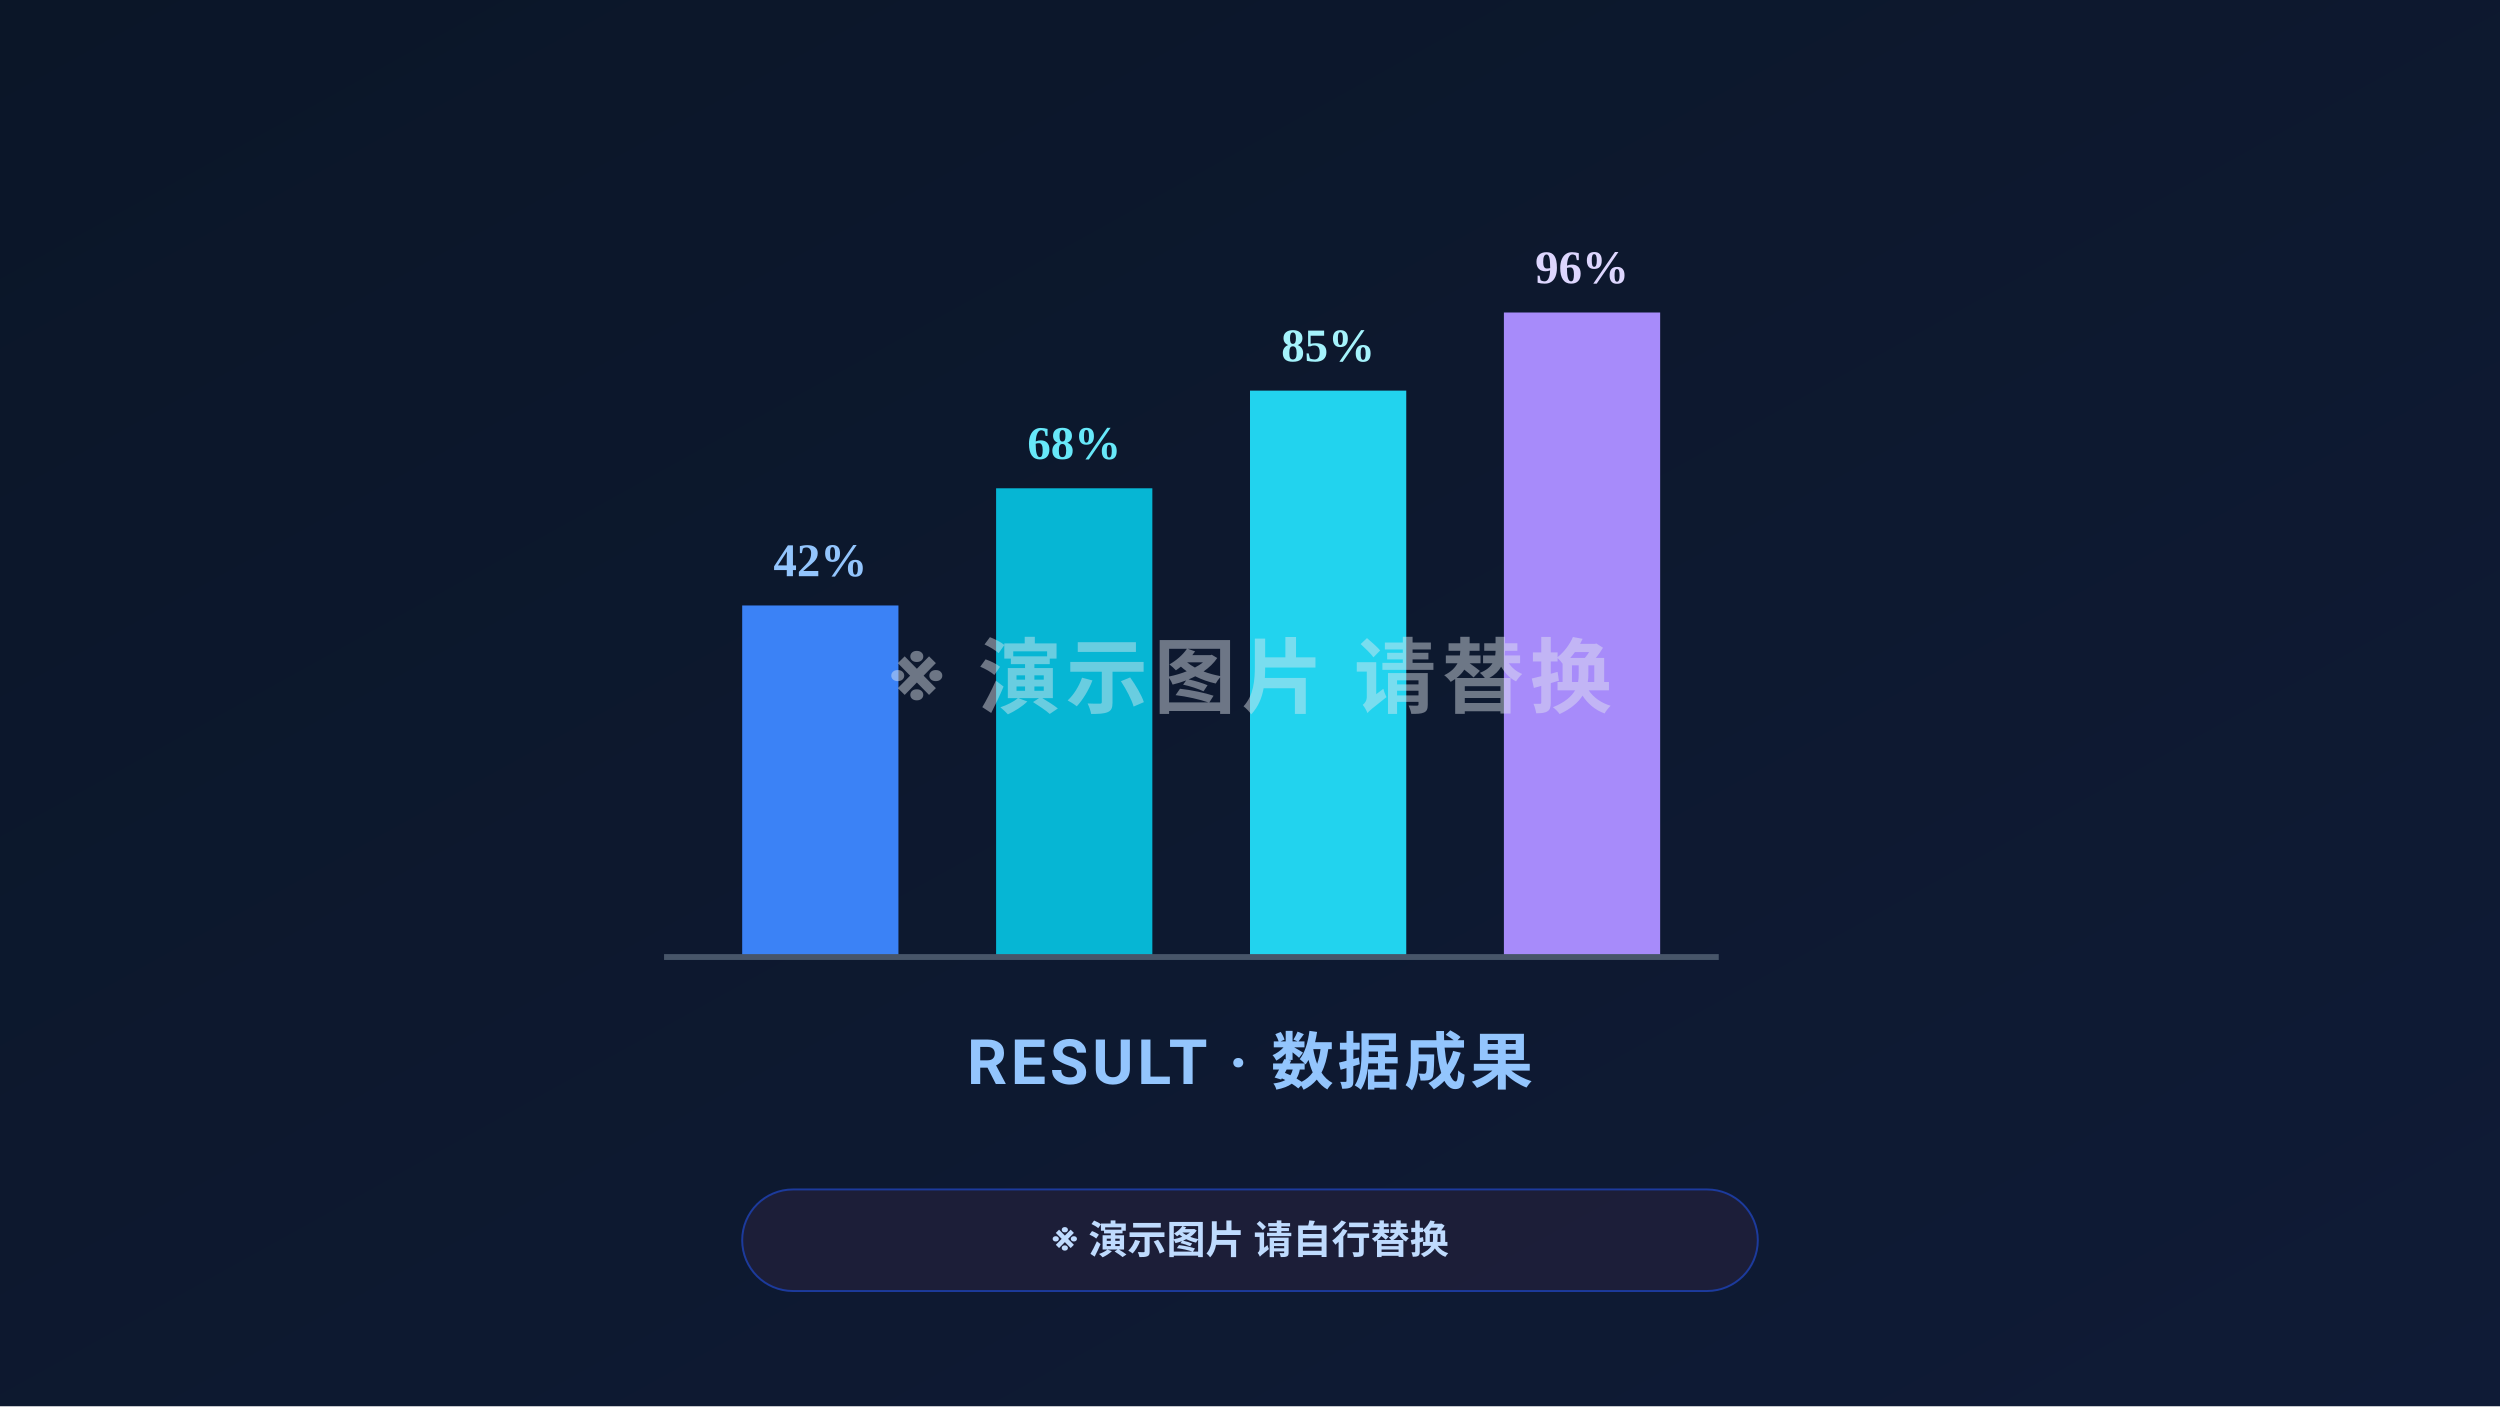
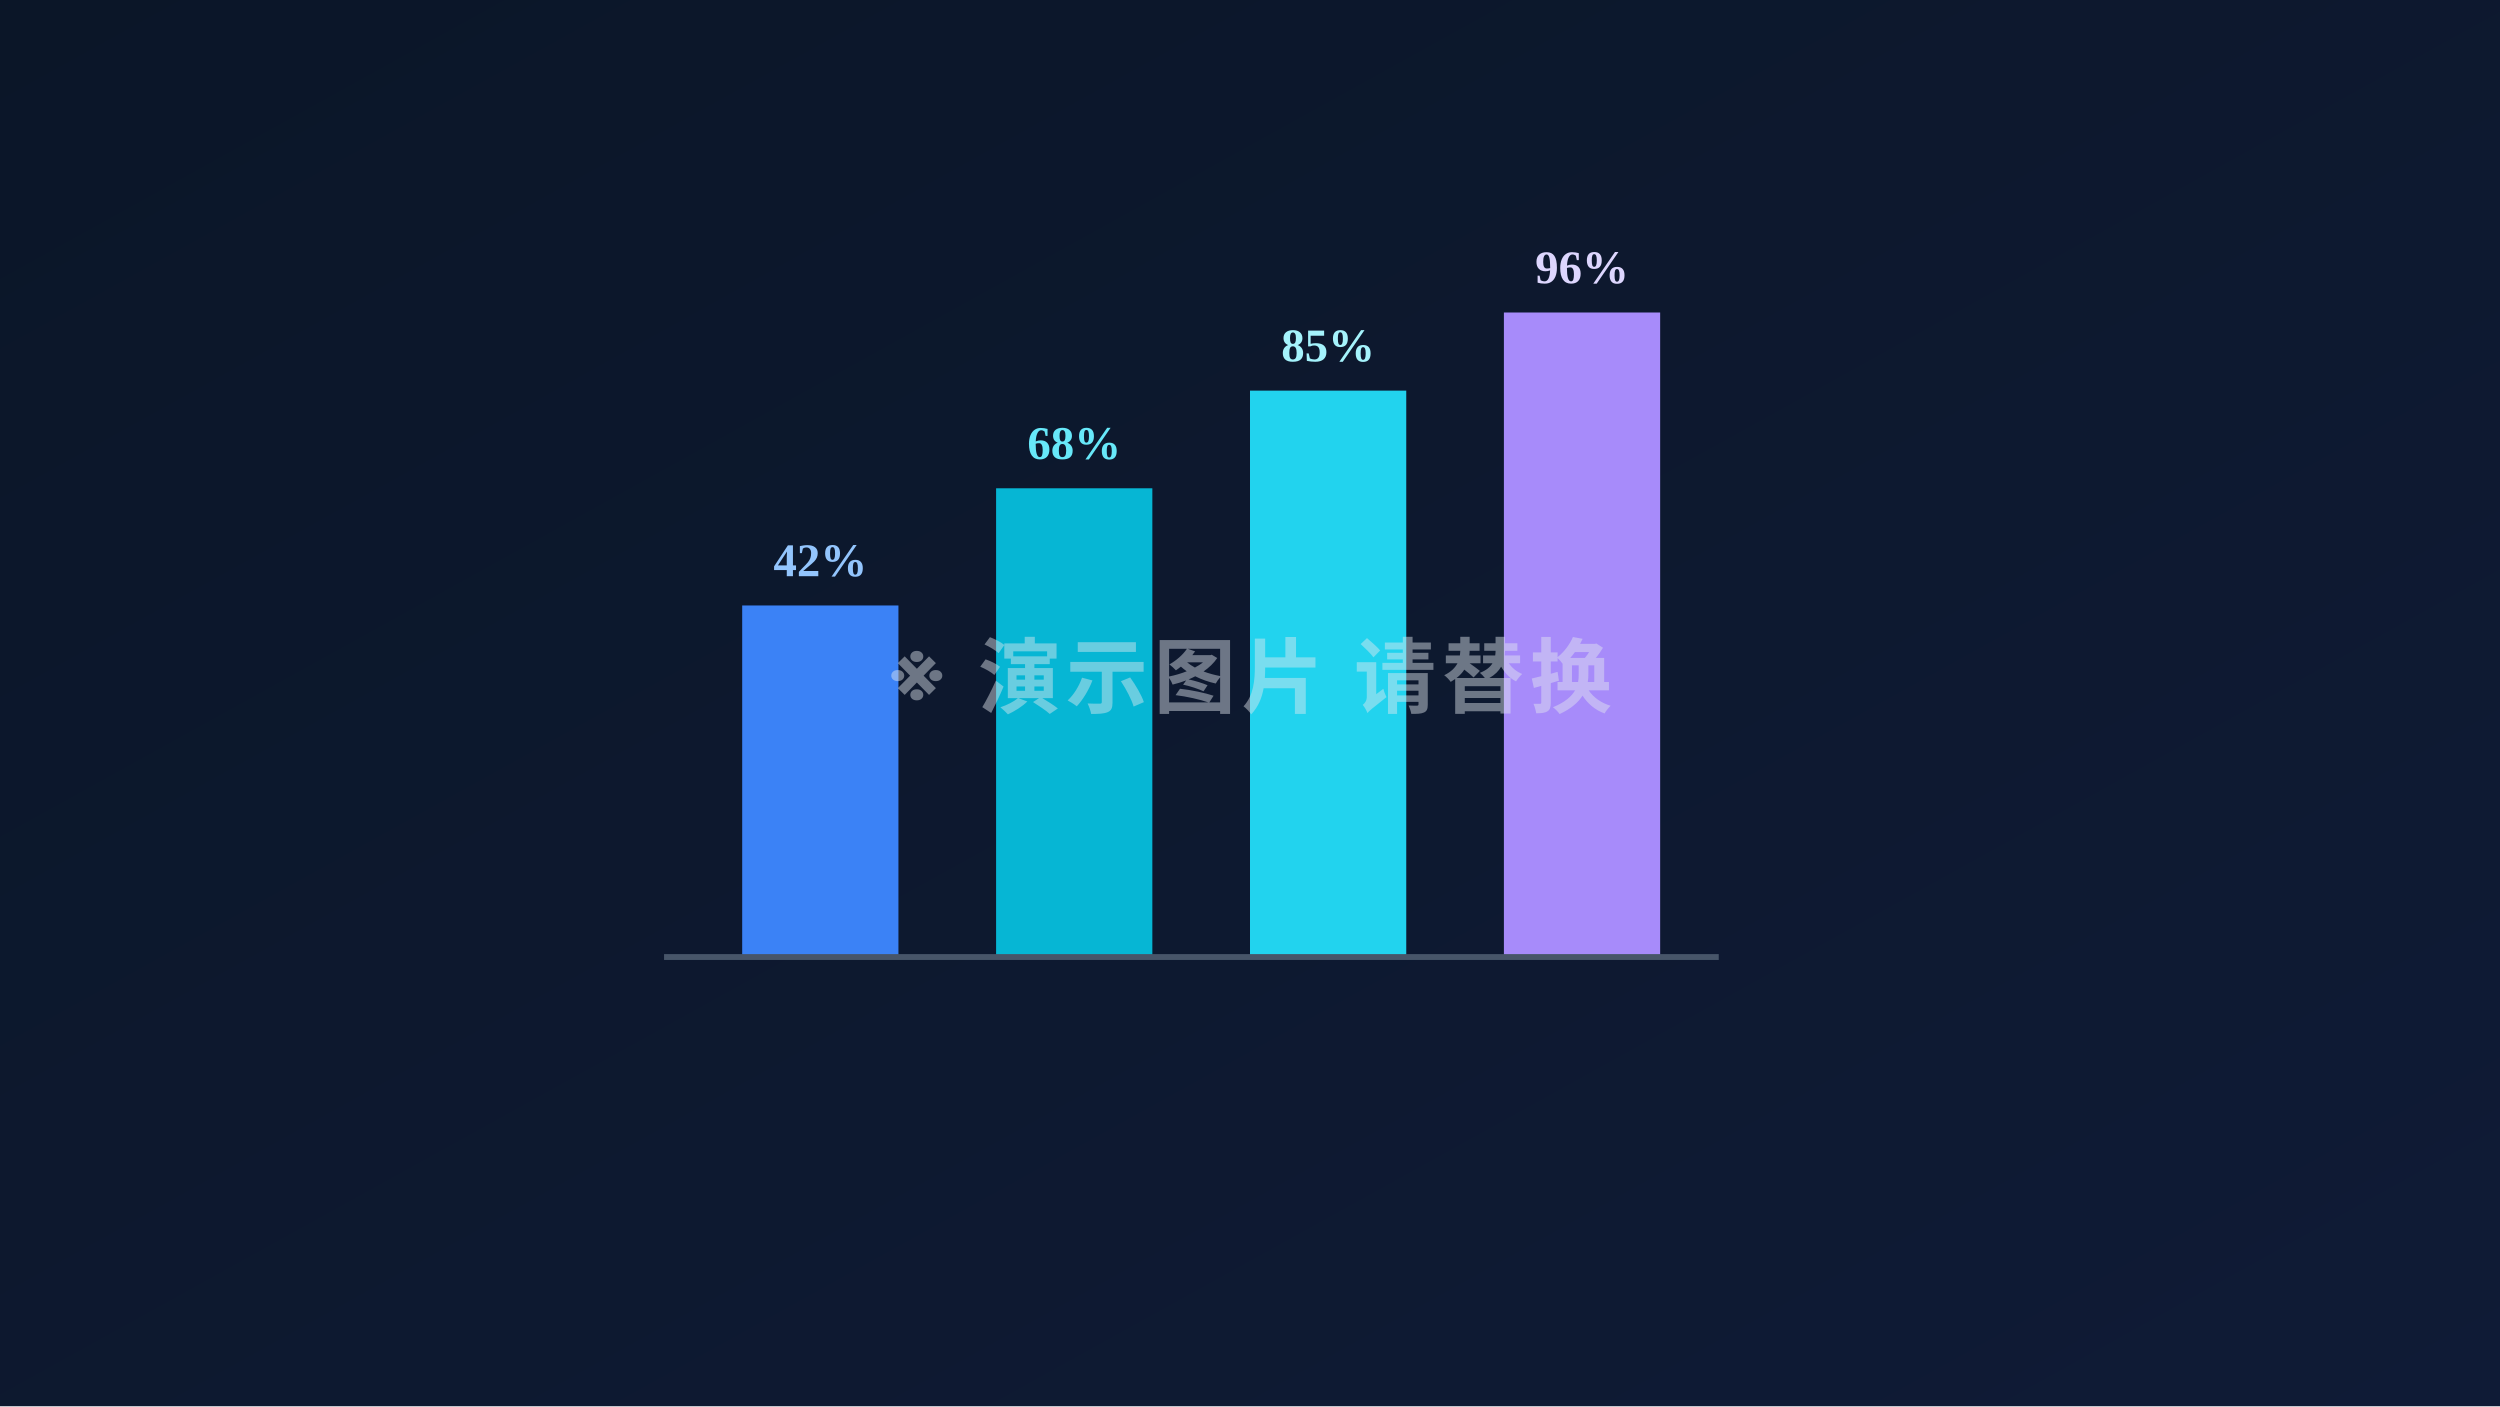
<svg xmlns="http://www.w3.org/2000/svg" viewBox="0 0 1280 720" width="1280" height="720">
  <defs>
    <linearGradient id="bg" x1="0" y1="0" x2="1" y2="1">
      <stop offset="0%" stop-color="#0B1628" />
      <stop offset="100%" stop-color="#0F1B36" />
    </linearGradient>
  </defs>
  <rect width="1280" height="720" fill="url(#bg)" />
  <g transform="translate(640,360)">
    <rect x="-260" y="-50" width="80" height="180" fill="#3B82F6" />
    <rect x="-130" y="-110" width="80" height="240" fill="#06B6D4" />
    <rect x="0" y="-160" width="80" height="290" fill="#22D3EE" />
    <rect x="130" y="-200" width="80" height="330" fill="#A78BFA" />
    <line x1="-300" y1="130" x2="240" y2="130" stroke="#475569" stroke-width="3" />
    <text x="-220" y="-65" text-anchor="middle" font-size="24" font-weight="900" fill="#93C5FD">42%</text>
    <text x="-90" y="-125" text-anchor="middle" font-size="24" font-weight="900" fill="#67E8F9">68%</text>
    <text x="40" y="-175" text-anchor="middle" font-size="24" font-weight="900" fill="#A5F3FC">85%</text>
    <text x="170" y="-215" text-anchor="middle" font-size="24" font-weight="900" fill="#DDD6FE">96%</text>
  </g>
-   <text x="640" y="555" text-anchor="middle" font-family="-apple-system,Segoe UI,Roboto,PingFang SC,Microsoft YaHei,sans-serif" font-size="32" font-weight="700" fill="#93C5FD" letter-spacing="2">
-     RESULT · 数据成果
-   </text>
-   <g transform="translate(640,635)">
-     <rect x="-260" y="-26" width="520" height="52" rx="26" fill="#1F1F3A" opacity="0.85" stroke="#1E40AF" stroke-width="1" />
-     <text x="0" y="6" text-anchor="middle" font-family="-apple-system,Segoe UI,Roboto,PingFang SC,Microsoft YaHei,sans-serif" font-size="20" font-weight="600" fill="#BFDBFE">
-       ※ 演示图片  请自行替换
-     </text>
-   </g>
  <g opacity="0.45">
    <text x="640" y="360" text-anchor="middle" font-family="-apple-system,Segoe UI,Roboto,PingFang SC,Microsoft YaHei,sans-serif" font-size="42" font-weight="700" fill="#E2E8F0" letter-spacing="3">
      ※ 演示图片 请替换
    </text>
  </g>
</svg>
